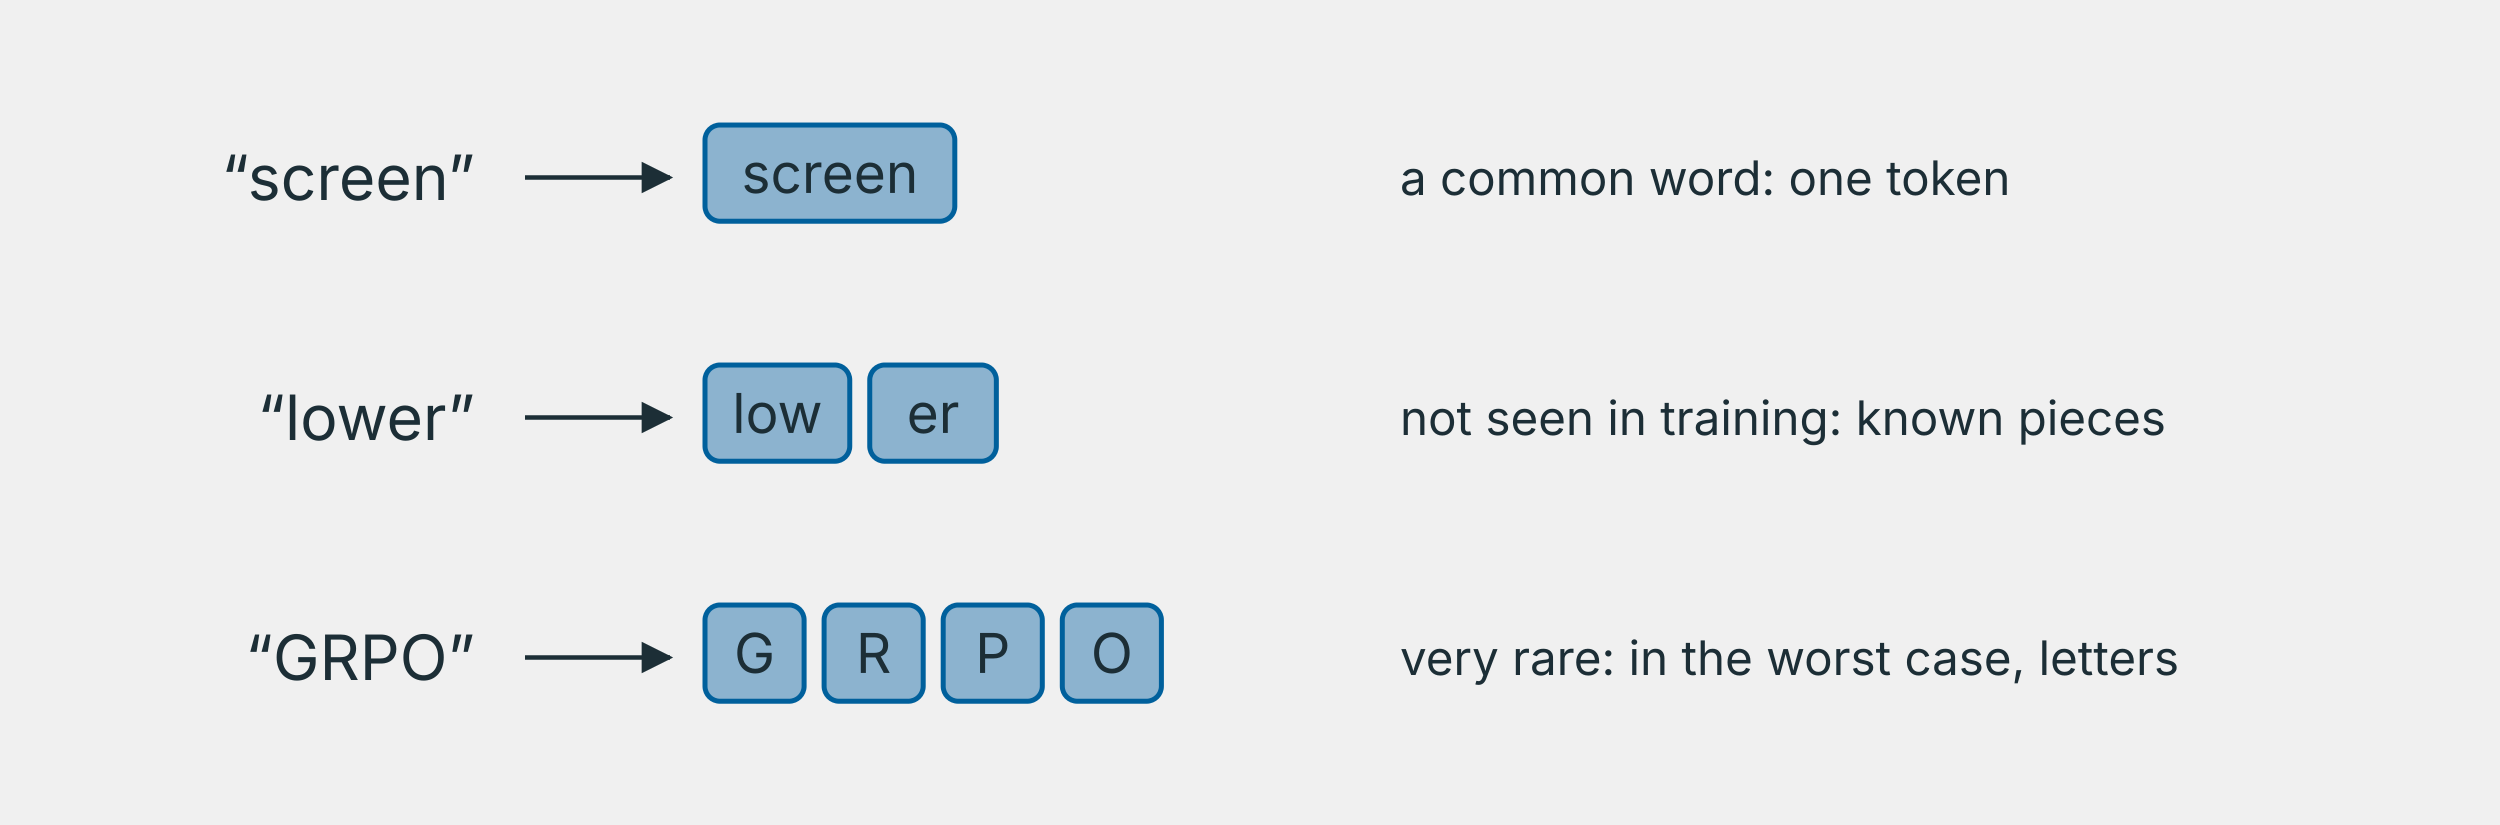
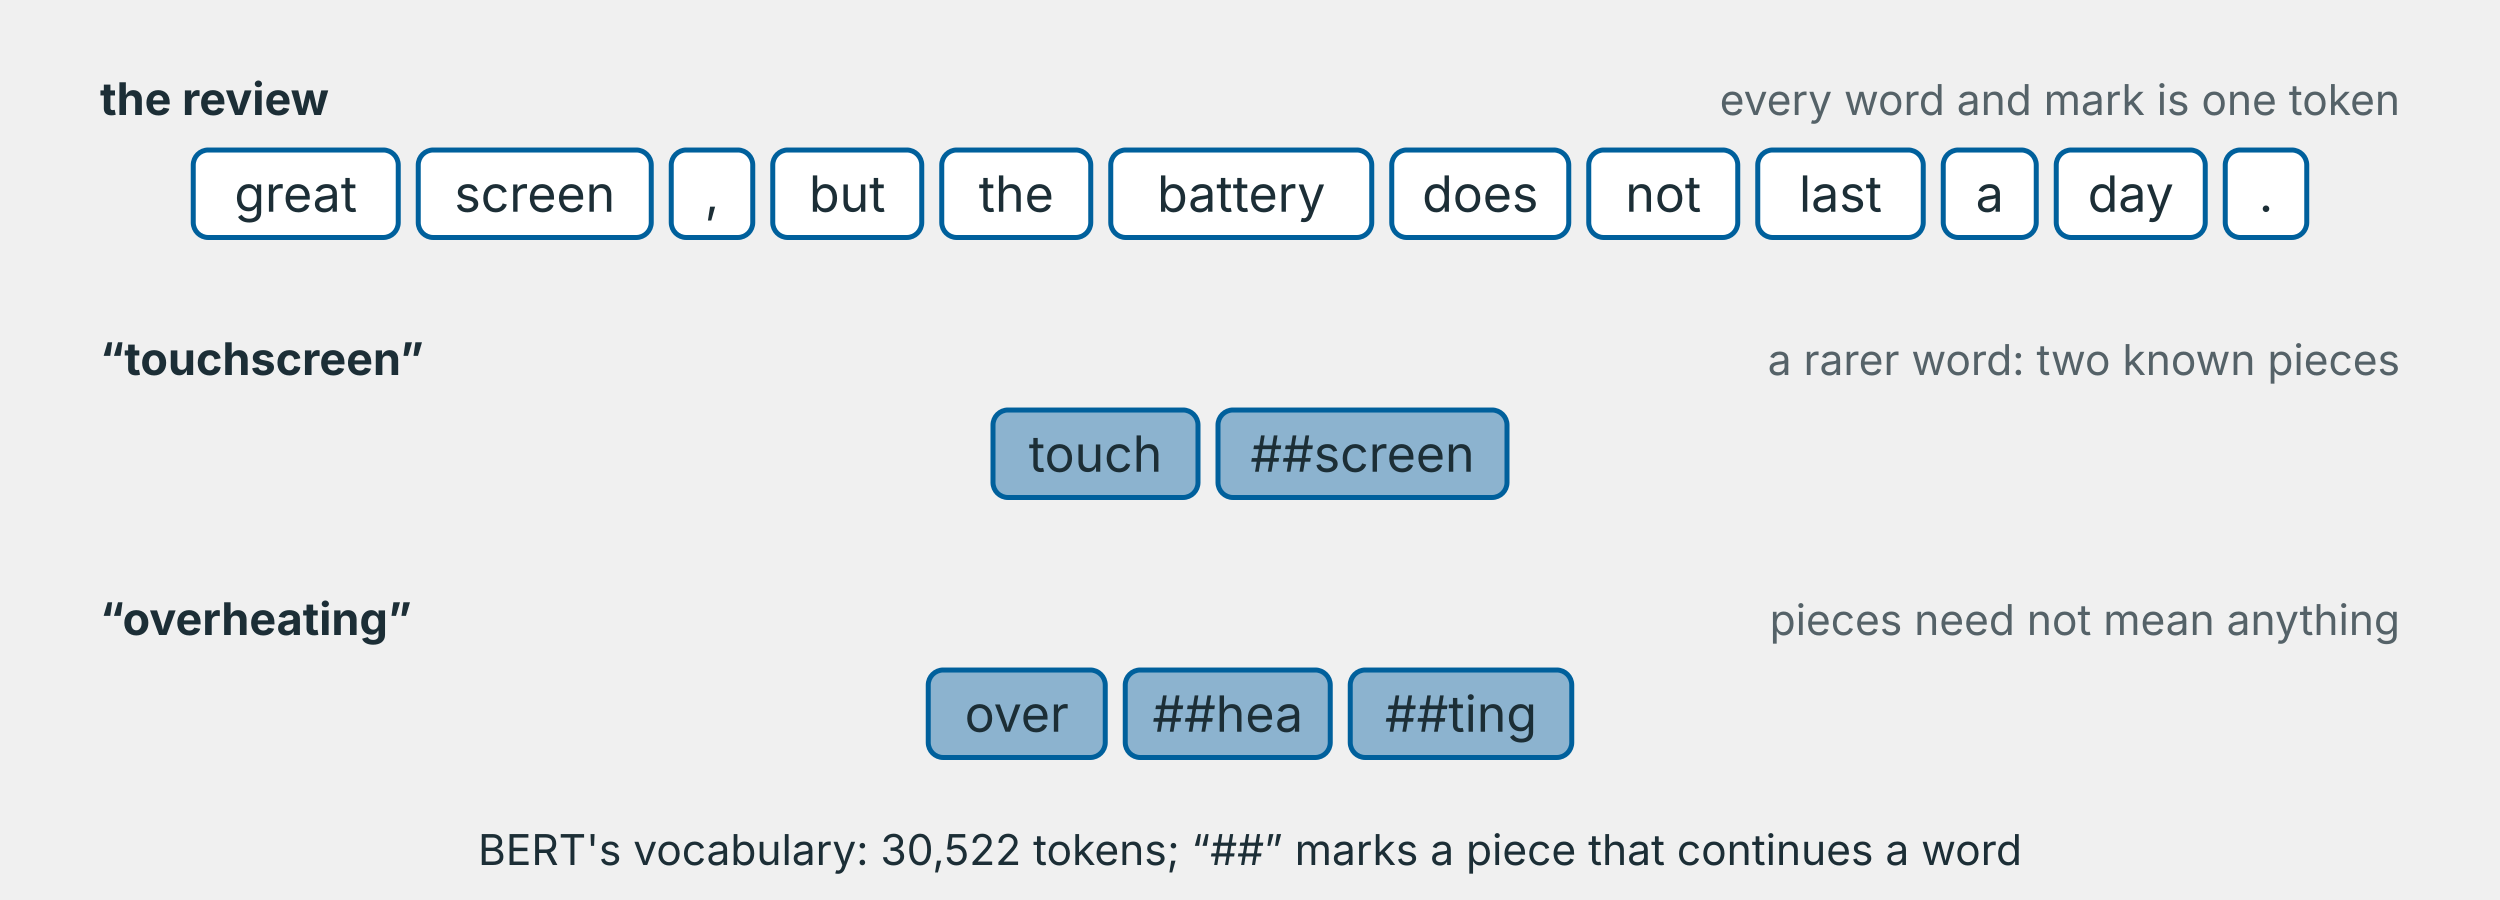
- <svg xmlns="http://www.w3.org/2000/svg" viewBox="0 0 1000 330" font-family="Inter, Arimo, Helvetica, sans-serif">
+ <svg xmlns="http://www.w3.org/2000/svg" viewBox="0 0 1000 360" font-family="Inter, Arimo, Helvetica, sans-serif">
  <defs>
    <marker id="ah" viewBox="0 0 10 10" refX="9" refY="5" markerWidth="7" markerHeight="7" orient="auto-start-reverse">
      <path d="M0,0 L10,5 L0,10 z" fill="#1c2e36" />
    </marker>
    <marker id="ahA" viewBox="0 0 10 10" refX="9" refY="5" markerWidth="7" markerHeight="7" orient="auto-start-reverse">
      <path class="accent-fill" d="M0,0 L10,5 L0,10 z" fill="#00609c" />
    </marker>
  </defs>
  <g data-step="1">
-     <text x="190" y="80" font-size="25" font-weight="normal" text-anchor="end" fill="#1c2e36">“screen”</text>
-     <line x1="210" y1="71" x2="268" y2="71" stroke="#1c2e36" stroke-width="1.8" marker-end="url(#ah)" />
-     <rect class="accent-a-light-fill accent-stroke" x="282" y="50" width="99.92" height="38.5" rx="6" fill="#8cb3cf" stroke="#00609c" stroke-width="2" />
-     <text x="331.96" y="77.17" font-size="22" font-weight="normal" text-anchor="middle" fill="#1c2e36">screen</text>
-     <text x="560" y="78" font-size="19" font-weight="normal" text-anchor="start" fill="#1c2e36">a common word: one token</text>
+     <text x="40" y="46" font-size="18" font-weight="bold" text-anchor="start" fill="#1c2e36">the review</text>
+     <text x="960" y="46" font-size="17" font-weight="normal" text-anchor="end" fill="#556268">every word and mark is one token</text>
+     <rect class="accent-stroke" x="77.3" y="60" width="82.0" height="35.0" rx="6" fill="#ffffff" stroke="#00609c" stroke-width="2" />
+     <text x="118.3" y="84.7" font-size="20" font-weight="normal" text-anchor="middle" fill="#1c2e36">great</text>
+     <rect class="accent-stroke" x="167.3" y="60" width="93.2" height="35.0" rx="6" fill="#ffffff" stroke="#00609c" stroke-width="2" />
+     <text x="213.9" y="84.7" font-size="20" font-weight="normal" text-anchor="middle" fill="#1c2e36">screen</text>
+     <rect class="accent-stroke" x="268.5" y="60" width="32.6" height="35.0" rx="6" fill="#ffffff" stroke="#00609c" stroke-width="2" />
+     <text x="284.8" y="84.7" font-size="20" font-weight="normal" text-anchor="middle" fill="#1c2e36">,</text>
+     <rect class="accent-stroke" x="309.1" y="60" width="59.6" height="35.0" rx="6" fill="#ffffff" stroke="#00609c" stroke-width="2" />
+     <text x="338.9" y="84.7" font-size="20" font-weight="normal" text-anchor="middle" fill="#1c2e36">but</text>
+     <rect class="accent-stroke" x="376.7" y="60" width="59.6" height="35.0" rx="6" fill="#ffffff" stroke="#00609c" stroke-width="2" />
+     <text x="406.5" y="84.7" font-size="20" font-weight="normal" text-anchor="middle" fill="#1c2e36">the</text>
+     <rect class="accent-stroke" x="444.3" y="60" width="104.4" height="35.0" rx="6" fill="#ffffff" stroke="#00609c" stroke-width="2" />
+     <text x="496.5" y="84.7" font-size="20" font-weight="normal" text-anchor="middle" fill="#1c2e36">battery</text>
+     <rect class="accent-stroke" x="556.7" y="60" width="70.8" height="35.0" rx="6" fill="#ffffff" stroke="#00609c" stroke-width="2" />
+     <text x="592.1" y="84.7" font-size="20" font-weight="normal" text-anchor="middle" fill="#1c2e36">does</text>
+     <rect class="accent-stroke" x="635.5" y="60" width="59.6" height="35.0" rx="6" fill="#ffffff" stroke="#00609c" stroke-width="2" />
+     <text x="665.3" y="84.7" font-size="20" font-weight="normal" text-anchor="middle" fill="#1c2e36">not</text>
+     <rect class="accent-stroke" x="703.1" y="60" width="66.2" height="35.0" rx="6" fill="#ffffff" stroke="#00609c" stroke-width="2" />
+     <text x="736.2" y="84.7" font-size="20" font-weight="normal" text-anchor="middle" fill="#1c2e36">last</text>
+     <rect class="accent-stroke" x="777.3" y="60" width="37.2" height="35.0" rx="6" fill="#ffffff" stroke="#00609c" stroke-width="2" />
+     <text x="795.9" y="84.7" font-size="20" font-weight="normal" text-anchor="middle" fill="#1c2e36">a</text>
+     <rect class="accent-stroke" x="822.5" y="60" width="59.6" height="35.0" rx="6" fill="#ffffff" stroke="#00609c" stroke-width="2" />
+     <text x="852.3" y="84.7" font-size="20" font-weight="normal" text-anchor="middle" fill="#1c2e36">day</text>
+     <rect class="accent-stroke" x="890.1" y="60" width="32.6" height="35.0" rx="6" fill="#ffffff" stroke="#00609c" stroke-width="2" />
+     <text x="906.4" y="84.7" font-size="20" font-weight="normal" text-anchor="middle" fill="#1c2e36">.</text>
  </g>
  <g data-step="2">
-     <text x="190" y="176" font-size="25" font-weight="normal" text-anchor="end" fill="#1c2e36">“lower”</text>
-     <line x1="210" y1="167" x2="268" y2="167" stroke="#1c2e36" stroke-width="1.8" marker-end="url(#ah)" />
-     <rect class="accent-a-light-fill accent-stroke" x="282" y="146" width="57.9" height="38.5" rx="6" fill="#8cb3cf" stroke="#00609c" stroke-width="2" />
-     <text x="310.95" y="173.17" font-size="22" font-weight="normal" text-anchor="middle" fill="#1c2e36">low</text>
-     <rect class="accent-a-light-fill accent-stroke" x="347.9" y="146" width="50.64" height="38.5" rx="6" fill="#8cb3cf" stroke="#00609c" stroke-width="2" />
-     <text x="373.22" y="173.17" font-size="22" font-weight="normal" text-anchor="middle" fill="#1c2e36">er</text>
-     <text x="560" y="174" font-size="19" font-weight="normal" text-anchor="start" fill="#1c2e36">not seen in training: known pieces</text>
+     <text x="40" y="150" font-size="18" font-weight="bold" text-anchor="start" fill="#1c2e36">“touchscreen”</text>
+     <text x="960" y="150" font-size="17" font-weight="normal" text-anchor="end" fill="#556268">a rarer word: two known pieces</text>
+     <rect class="accent-a-light-fill accent-stroke" x="397.2" y="164" width="82.0" height="35.0" rx="6" fill="#8cb3cf" stroke="#00609c" stroke-width="2" />
+     <text x="438.2" y="188.7" font-size="20" font-weight="normal" text-anchor="middle" fill="#1c2e36">touch</text>
+     <rect class="accent-a-light-fill accent-stroke" x="487.2" y="164" width="115.6" height="35.0" rx="6" fill="#8cb3cf" stroke="#00609c" stroke-width="2" />
+     <text x="545.0" y="188.7" font-size="20" font-weight="normal" text-anchor="middle" fill="#1c2e36">##screen</text>
  </g>
  <g data-step="3">
-     <text x="190" y="272" font-size="25" font-weight="normal" text-anchor="end" fill="#1c2e36">“GRPO”</text>
-     <line x1="210" y1="263" x2="268" y2="263" stroke="#1c2e36" stroke-width="1.8" marker-end="url(#ah)" />
-     <rect class="accent-a-light-fill accent-stroke" x="282" y="242" width="39.64" height="38.5" rx="6" fill="#8cb3cf" stroke="#00609c" stroke-width="2" />
-     <text x="301.82" y="269.17" font-size="22" font-weight="normal" text-anchor="middle" fill="#1c2e36">G</text>
-     <rect class="accent-a-light-fill accent-stroke" x="329.64" y="242" width="39.64" height="38.5" rx="6" fill="#8cb3cf" stroke="#00609c" stroke-width="2" />
-     <text x="349.46" y="269.17" font-size="22" font-weight="normal" text-anchor="middle" fill="#1c2e36">R</text>
-     <rect class="accent-a-light-fill accent-stroke" x="377.28" y="242" width="39.64" height="38.5" rx="6" fill="#8cb3cf" stroke="#00609c" stroke-width="2" />
-     <text x="397.1" y="269.17" font-size="22" font-weight="normal" text-anchor="middle" fill="#1c2e36">P</text>
-     <rect class="accent-a-light-fill accent-stroke" x="424.92" y="242" width="39.64" height="38.5" rx="6" fill="#8cb3cf" stroke="#00609c" stroke-width="2" />
-     <text x="444.74" y="269.17" font-size="22" font-weight="normal" text-anchor="middle" fill="#1c2e36">O</text>
-     <text x="560" y="270" font-size="19" font-weight="normal" text-anchor="start" fill="#1c2e36">very rare: in the worst case, letters</text>
+     <text x="40" y="254" font-size="18" font-weight="bold" text-anchor="start" fill="#1c2e36">“overheating”</text>
+     <text x="960" y="254" font-size="17" font-weight="normal" text-anchor="end" fill="#556268">pieces need not mean anything</text>
+     <rect class="accent-a-light-fill accent-stroke" x="371.3" y="268" width="70.8" height="35.0" rx="6" fill="#8cb3cf" stroke="#00609c" stroke-width="2" />
+     <text x="406.7" y="292.7" font-size="20" font-weight="normal" text-anchor="middle" fill="#1c2e36">over</text>
+     <rect class="accent-a-light-fill accent-stroke" x="450.1" y="268" width="82.0" height="35.0" rx="6" fill="#8cb3cf" stroke="#00609c" stroke-width="2" />
+     <text x="491.1" y="292.7" font-size="20" font-weight="normal" text-anchor="middle" fill="#1c2e36">##hea</text>
+     <rect class="accent-a-light-fill accent-stroke" x="540.1" y="268" width="88.6" height="35.0" rx="6" fill="#8cb3cf" stroke="#00609c" stroke-width="2" />
+     <text x="584.4" y="292.7" font-size="20" font-weight="normal" text-anchor="middle" fill="#1c2e36">##ting</text>
+   </g>
+   <g data-step="4">
+     <text x="500" y="346" font-size="17" font-weight="normal" text-anchor="middle" fill="#1c2e36">BERT's vocabulary: 30,522 tokens; “##” marks a piece that continues a word</text>
  </g>
</svg>
